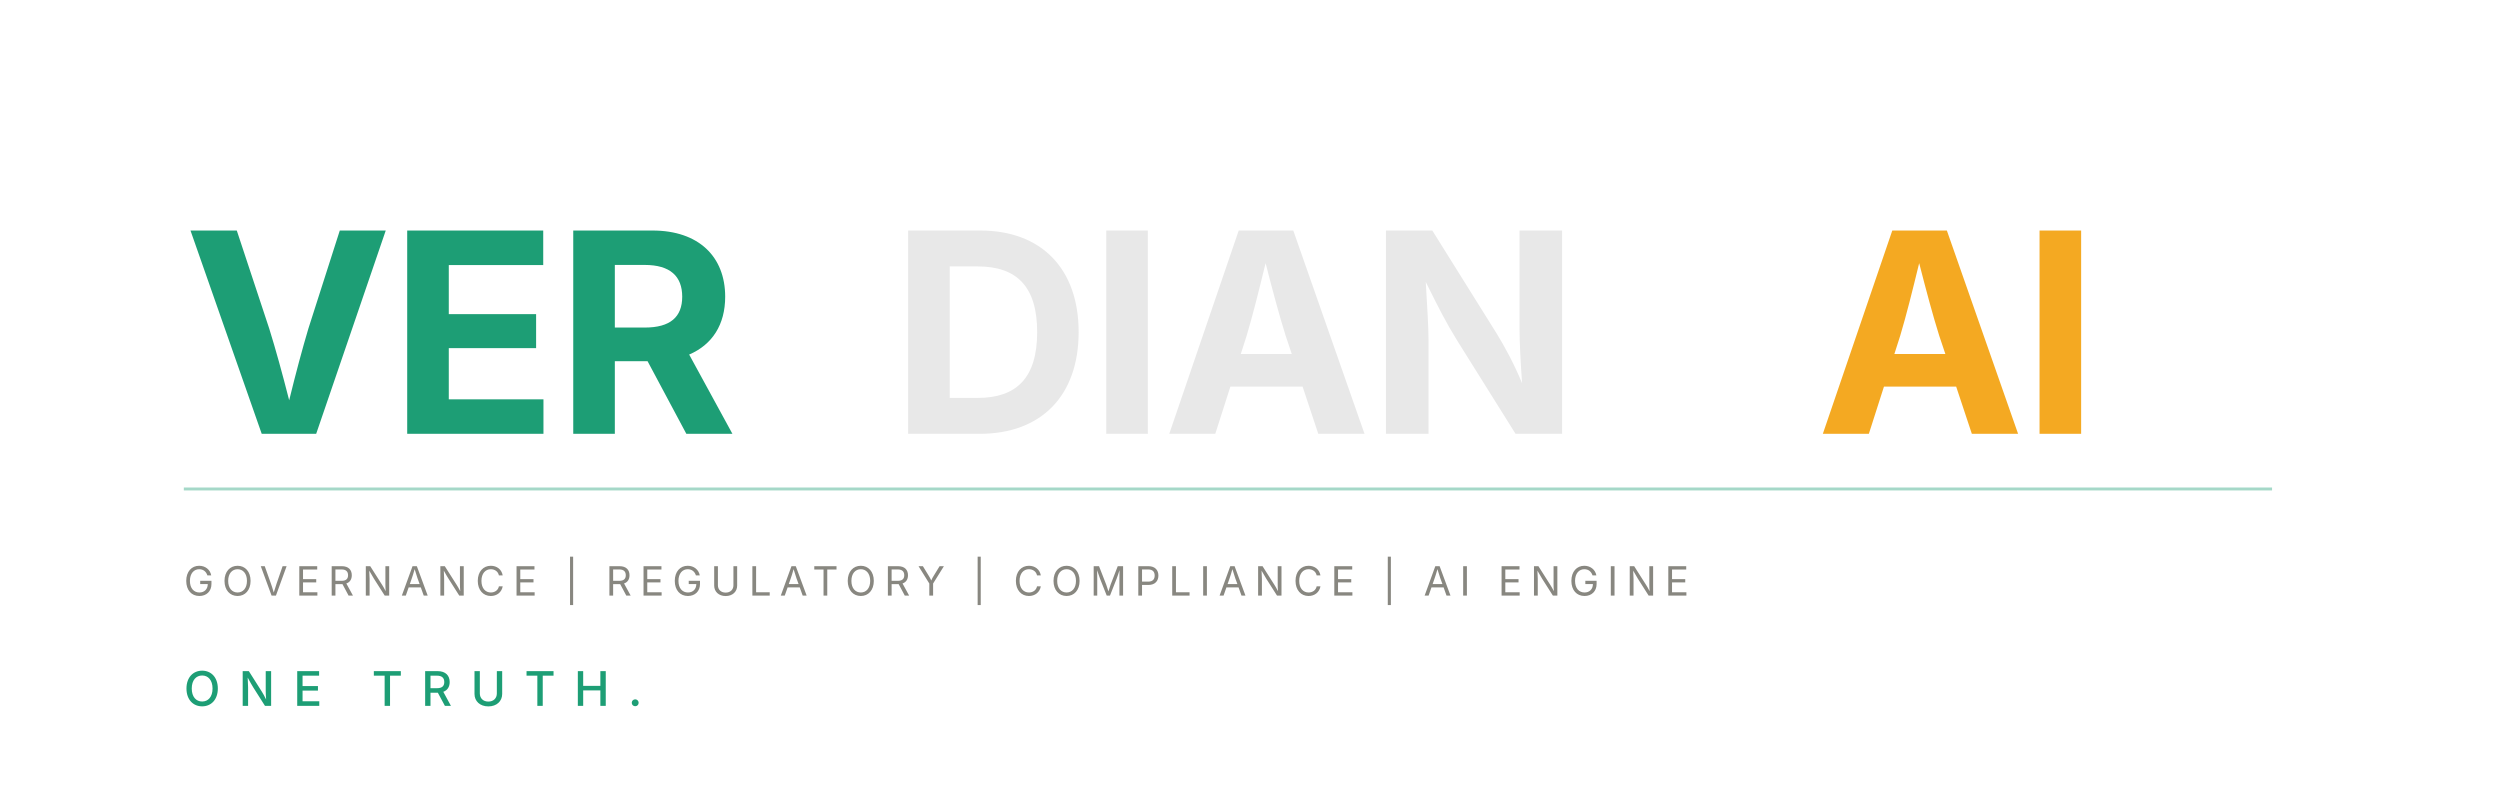
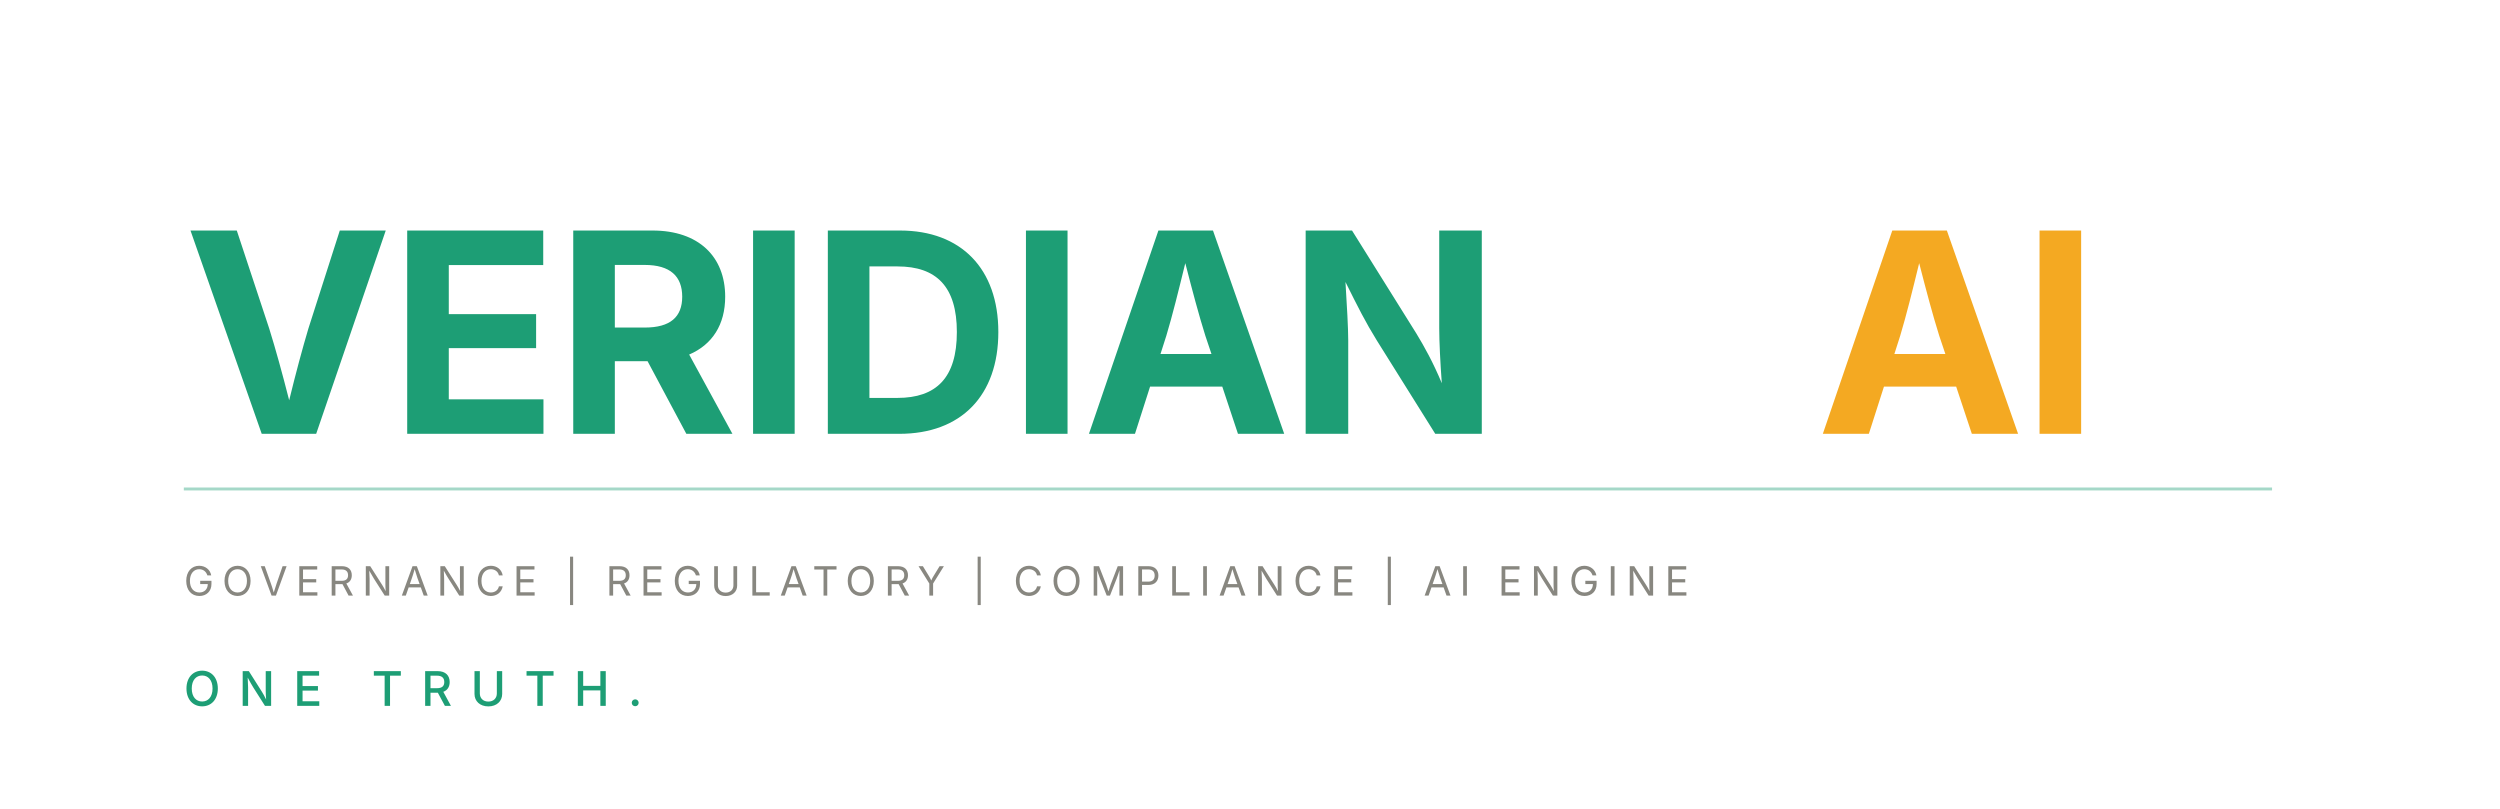
<svg xmlns="http://www.w3.org/2000/svg" width="100%" viewBox="0 0 680 220" role="img">
-   <text x="50" y="118" font-family="'Inter', 'Helvetica Neue', Arial, sans-serif" font-size="76" font-weight="700" letter-spacing="-1" fill="#1D9E75">VER</text>
-   <text x="242" y="118" font-family="'Inter', 'Helvetica Neue', Arial, sans-serif" font-size="76" font-weight="700" letter-spacing="-1" fill="#E8E8E8">DIAN</text>
+   <text x="50" y="118" font-family="'Inter', 'Helvetica Neue', Arial, sans-serif" font-size="76" font-weight="700" letter-spacing="-1" fill="#1D9E75">VERIDIAN</text>
  <text x="494" y="118" font-family="'Inter', 'Helvetica Neue', Arial, sans-serif" font-size="76" font-weight="700" letter-spacing="-1" fill="#F4A922">AI</text>
  <line x1="50" y1="133" x2="618" y2="133" stroke="#1D9E75" stroke-width="0.8" opacity="0.4" />
  <text x="50" y="162" font-family="'Inter', 'Helvetica Neue', Arial, sans-serif" font-size="11" font-weight="400" letter-spacing="2.2" fill="#888780">GOVERNANCE  |  REGULATORY  |  COMPLIANCE  |  AI ENGINE</text>
  <text x="50" y="192" font-family="'Inter', 'Helvetica Neue', Arial, sans-serif" font-size="13" font-weight="500" letter-spacing="5" fill="#1D9E75">ONE TRUTH.</text>
</svg>
